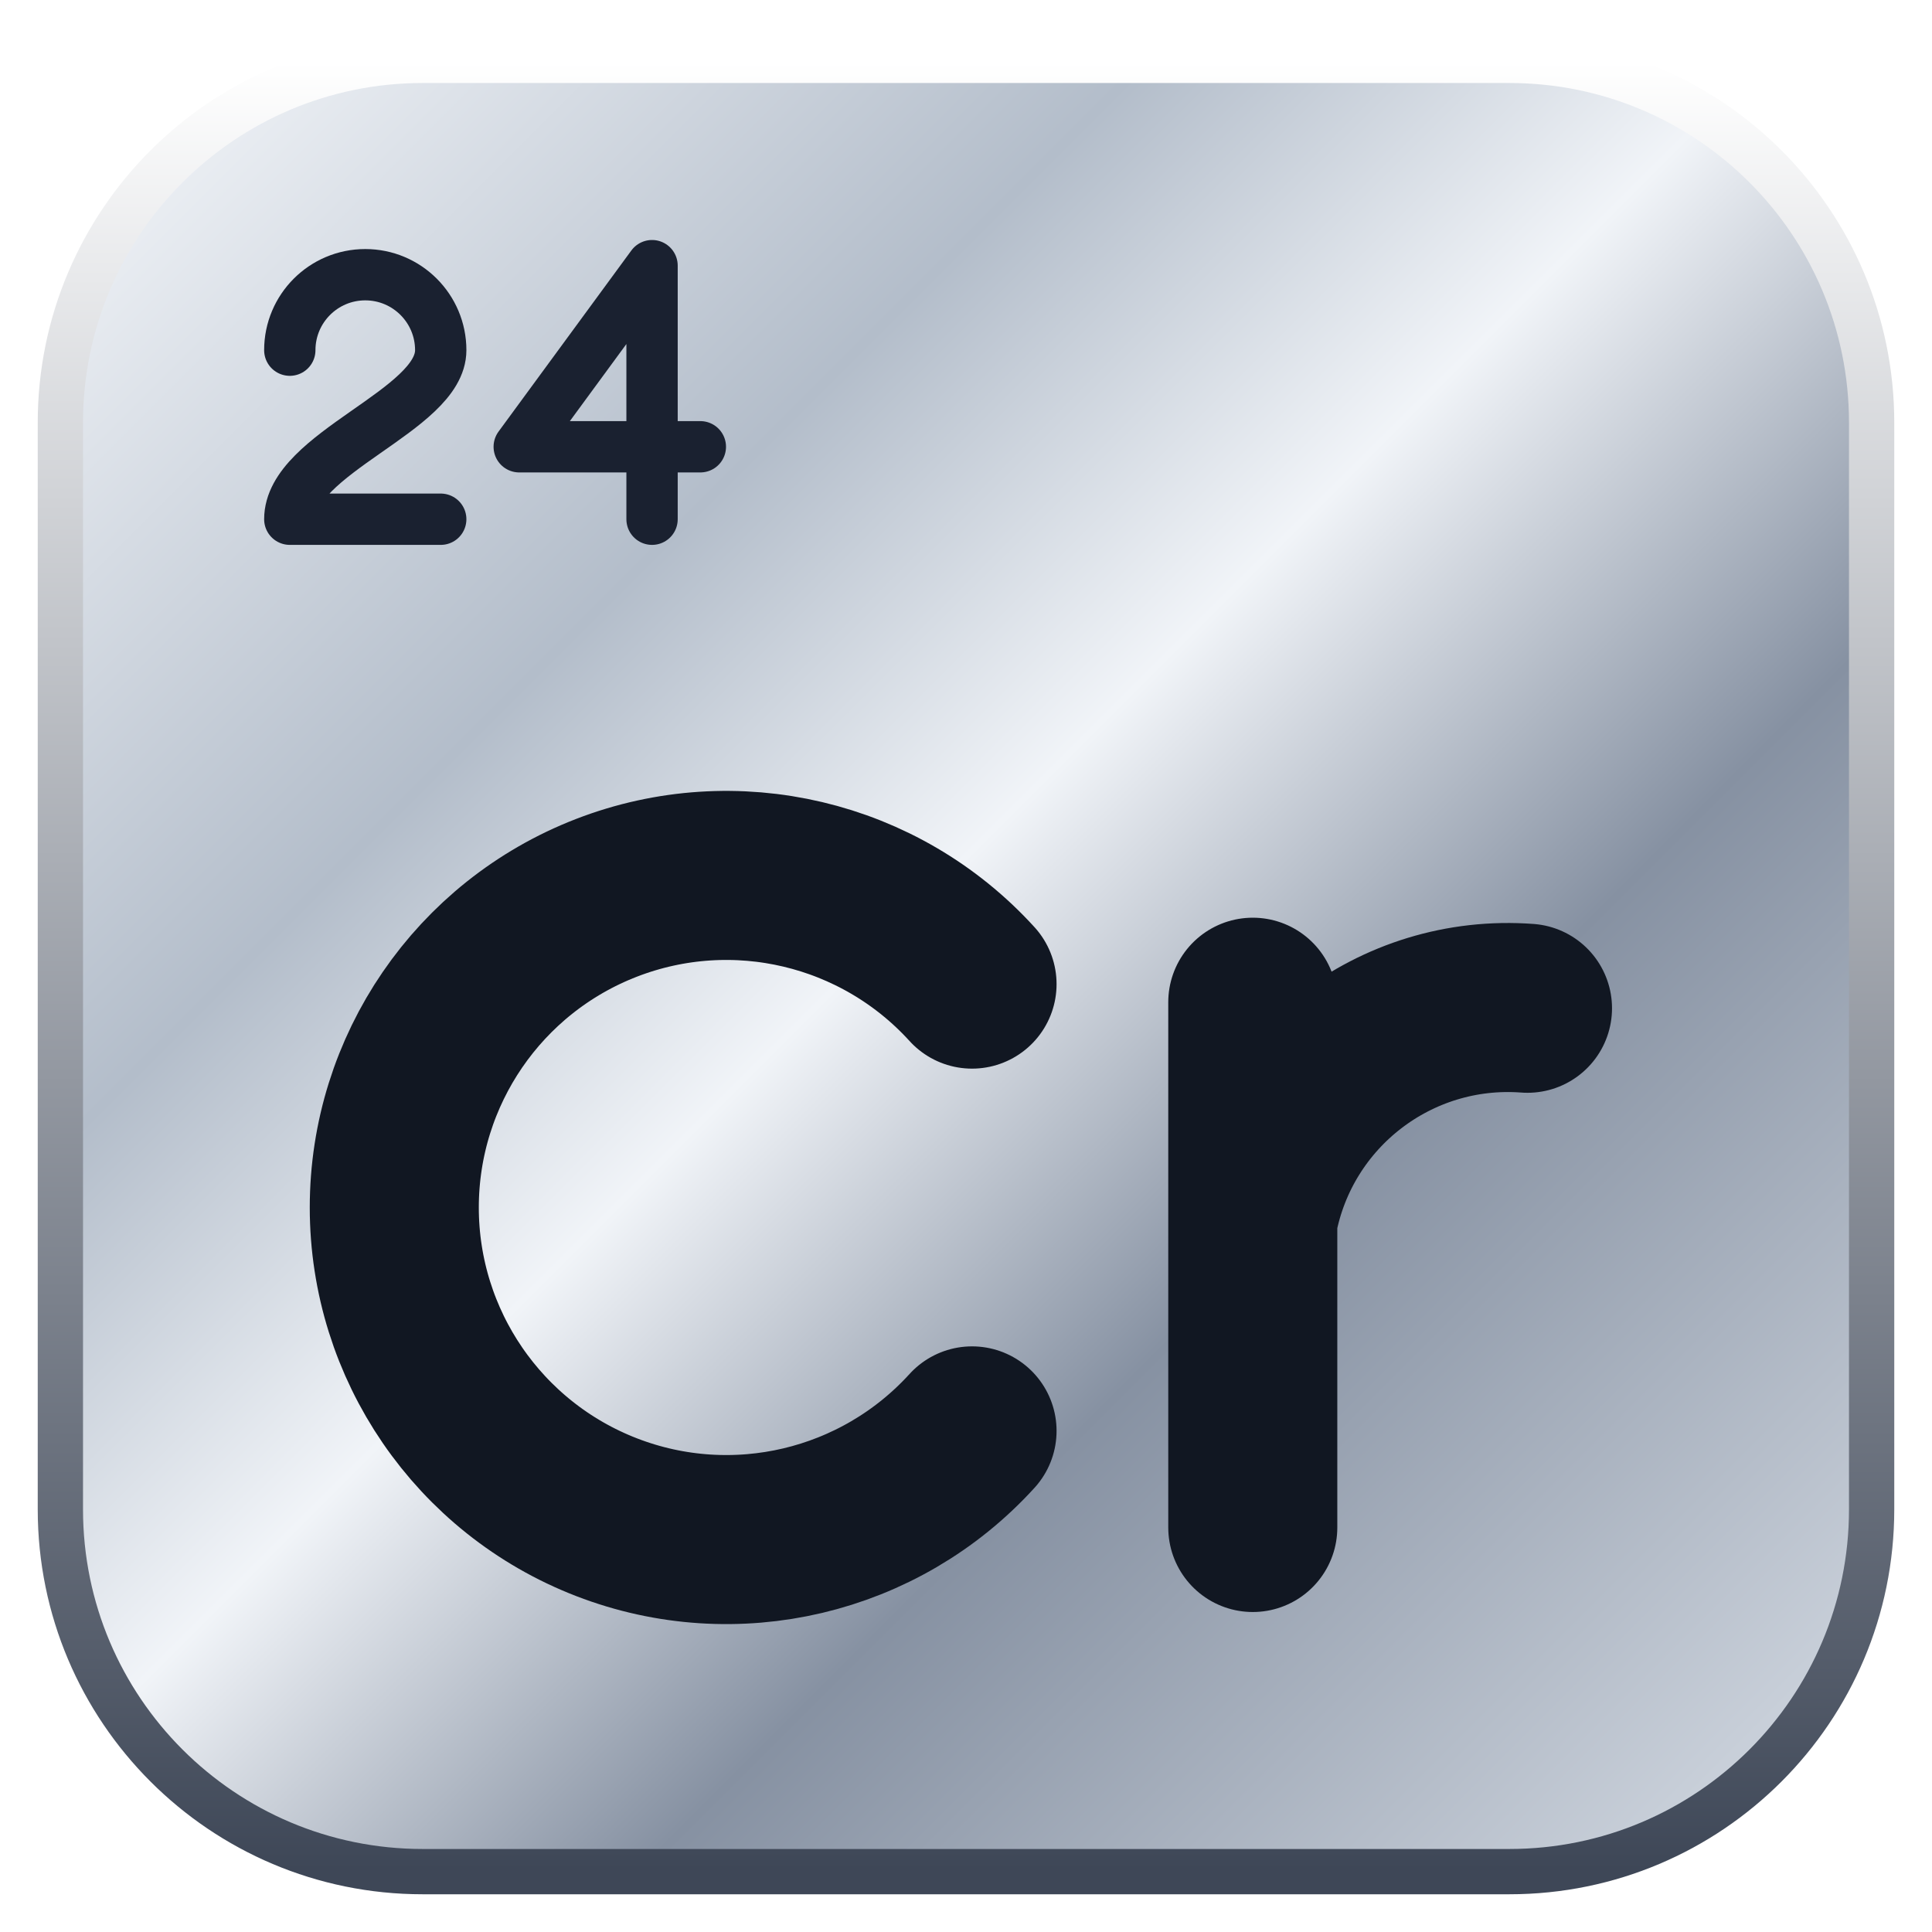
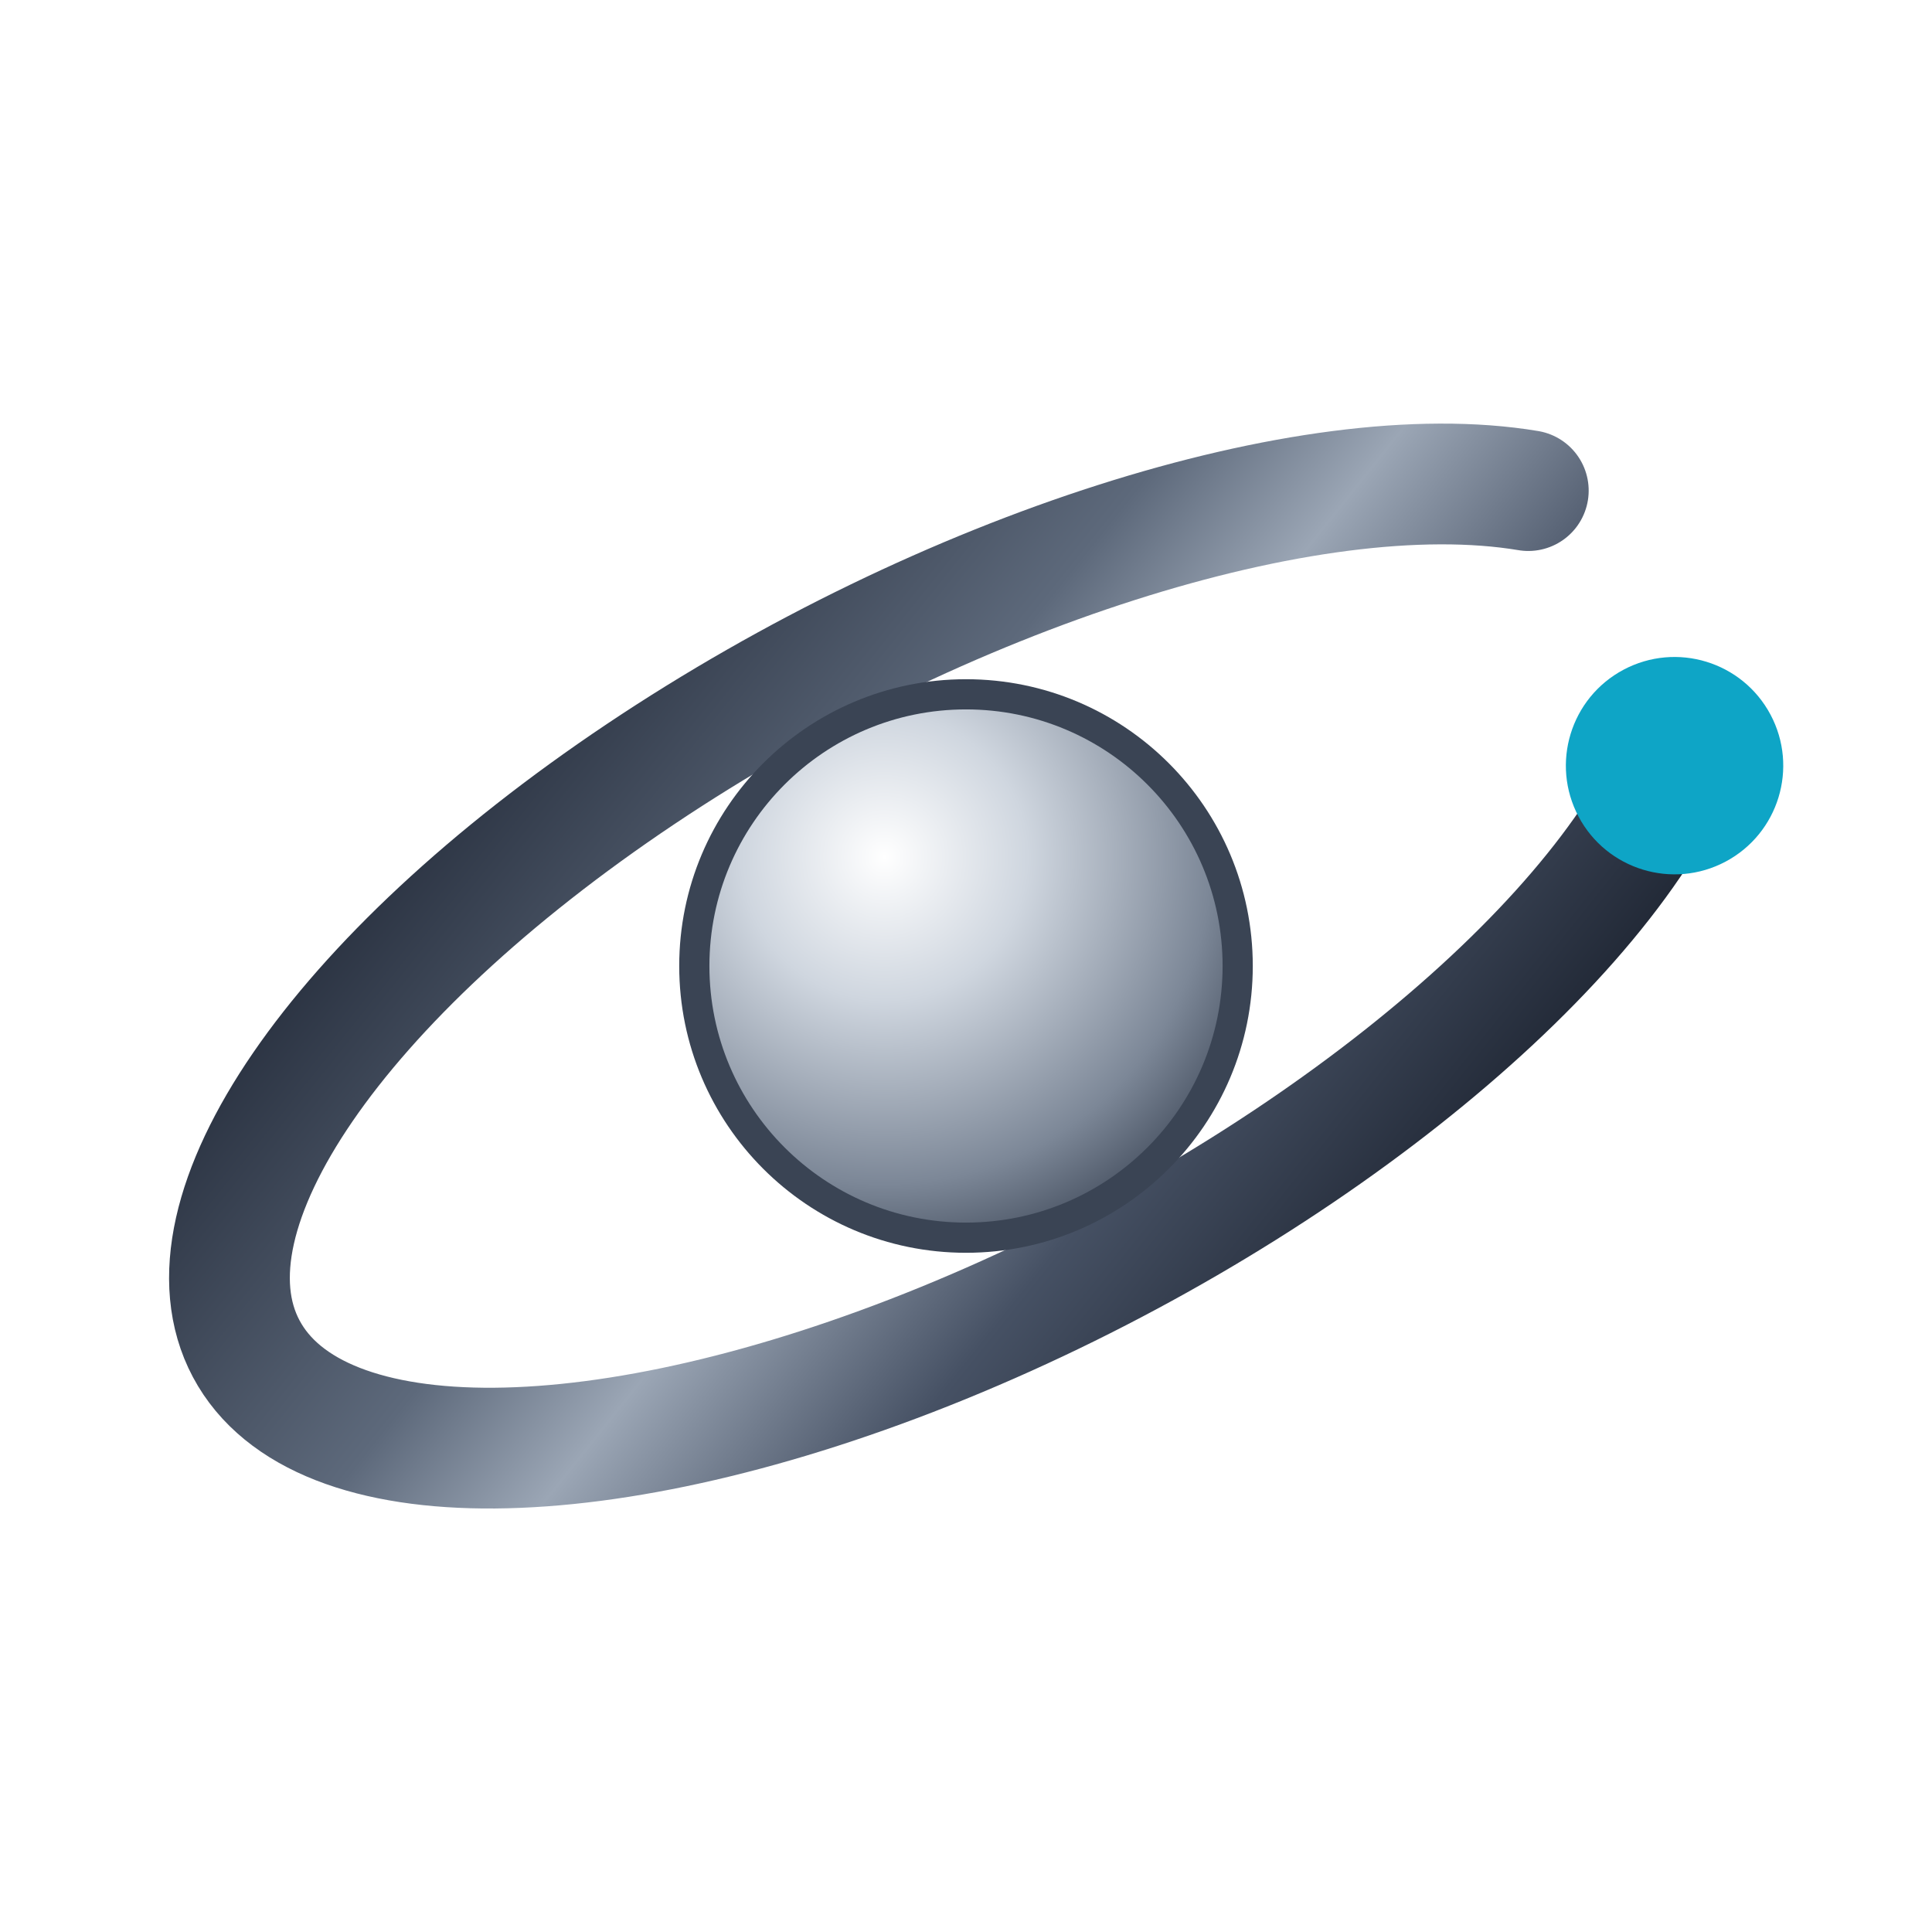
<svg xmlns="http://www.w3.org/2000/svg" viewBox="0 0 64 64" role="img" aria-label="Cromo">
  <defs>
-     <linearGradient id="chrome" x1="0" y1="0" x2="1" y2="1">
-       <stop offset="0" stop-color="#f8fafd" />
-       <stop offset="0.3" stop-color="#b3bdca" />
-       <stop offset="0.47" stop-color="#f1f4f8" />
-       <stop offset="0.66" stop-color="#8691a2" />
-       <stop offset="1" stop-color="#d9dfe7" />
+     <linearGradient id="orbit" x1="0" y1="0" x2="1" y2="1">
+       <stop offset="0" stop-color="#1b2230" />
+       <stop offset="0.38" stop-color="#5d697b" />
+       <stop offset="0.52" stop-color="#9ba6b5" />
+       <stop offset="0.72" stop-color="#465164" />
+       <stop offset="1" stop-color="#171d29" />
    </linearGradient>
-     <linearGradient id="edge" x1="0" y1="0" x2="0" y2="1">
+     <radialGradient id="nucleus" cx="0.35" cy="0.3" r="0.75">
      <stop offset="0" stop-color="#ffffff" />
-       <stop offset="1" stop-color="#3e4757" />
-     </linearGradient>
+       <stop offset="0.35" stop-color="#cfd6df" />
+       <stop offset="0.8" stop-color="#7c8797" />
+       <stop offset="1" stop-color="#4b5565" />
+     </radialGradient>
  </defs>
-   <rect x="2" y="2" width="60" height="60" rx="12" fill="url(#chrome)" stroke="url(#edge)" stroke-width="1.5" />
-   <g fill="none" stroke="#1a2130" stroke-width="1.7" stroke-linecap="round" stroke-linejoin="round">
-     <path d="M9.6 11.6a2.5 2.5 0 0 1 5 0c0 2-5 3.4-5 5.6h5" />
-     <path d="M21.6 17.2V8.8l-4.4 6h6" />
+   <g transform="translate(32 32) rotate(-28)">
+     <path d="M23.84 -5.16A27 11 0 1 0 23.84 5.16" fill="none" stroke="url(#orbit)" stroke-width="4" stroke-linecap="round" />
+     <circle cx="23.84" cy="5.16" r="3.6" fill="#0ea5c6" />
  </g>
-   <g fill="none" stroke="#111722" stroke-width="5.6" stroke-linecap="round">
-     <path d="M32.2 32.6A11 11 0 1 0 32.2 47.4" />
-     <path d="M41.5 33.2V50.6M41.5 40.4A8.6 8.6 0 0 1 50.6 33.4" />
-   </g>
+   <circle cx="32" cy="32" r="9" fill="url(#nucleus)" stroke="#3a4454" stroke-width="1" />
</svg>
